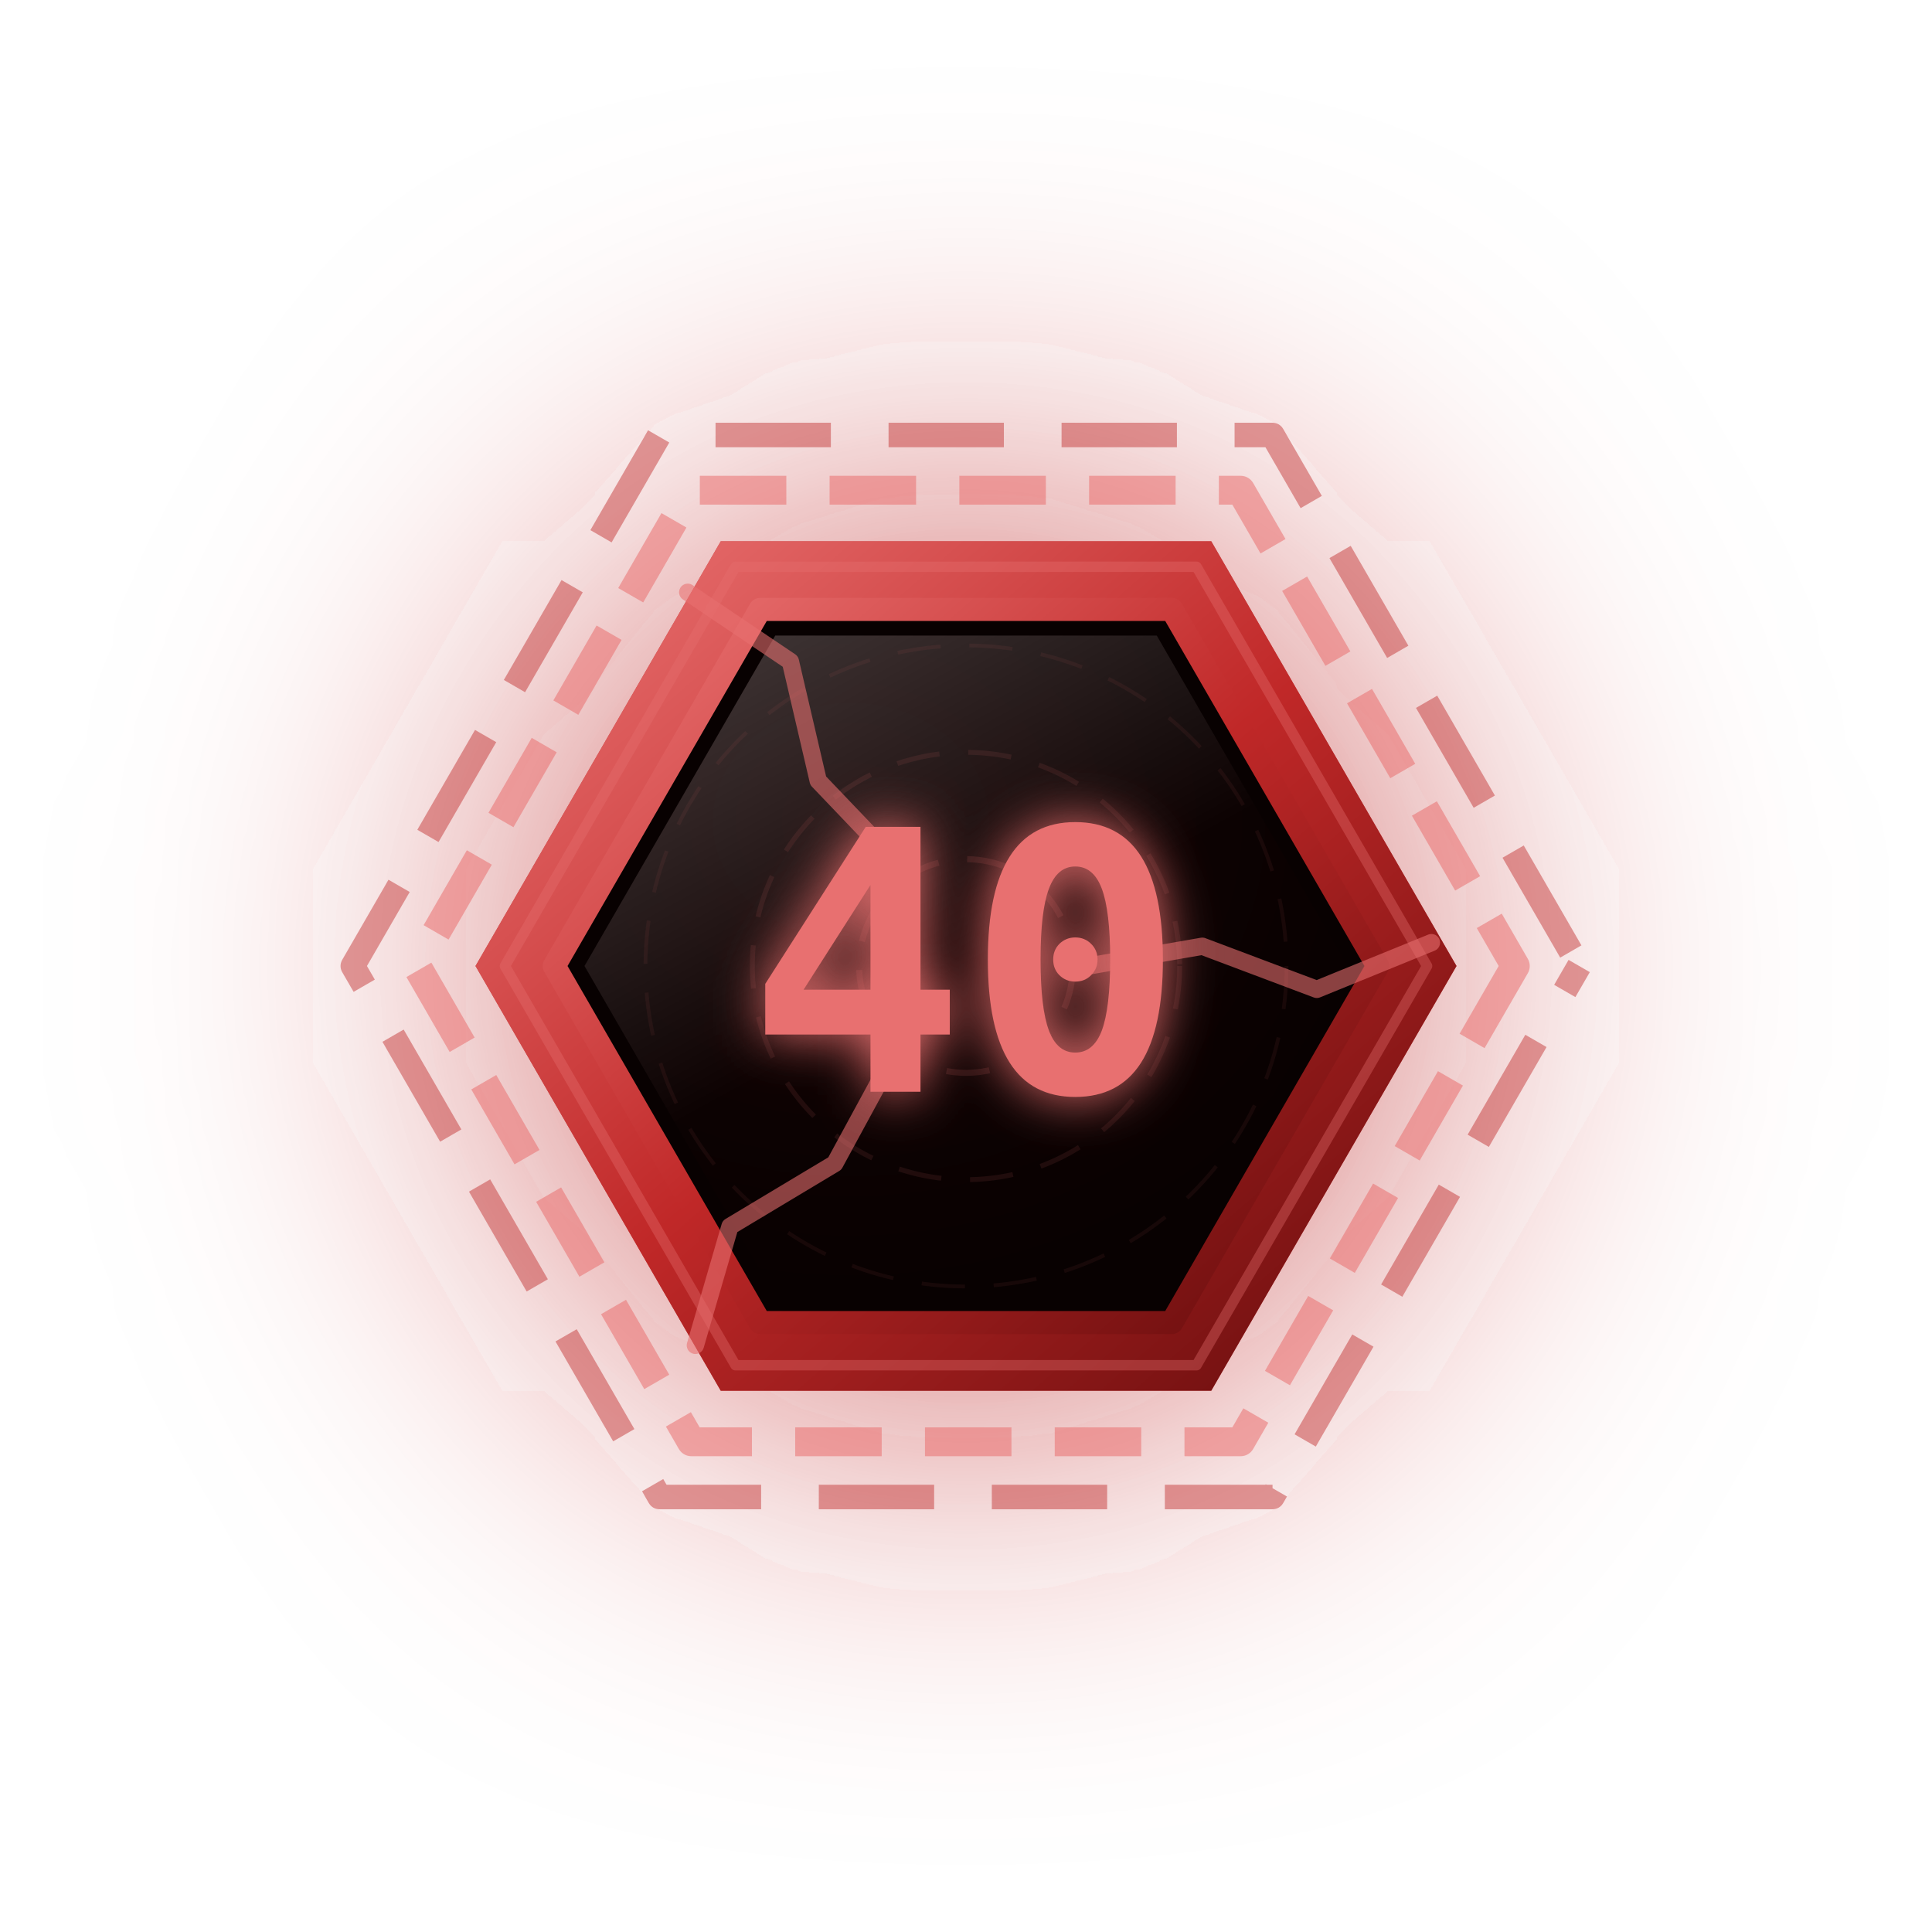
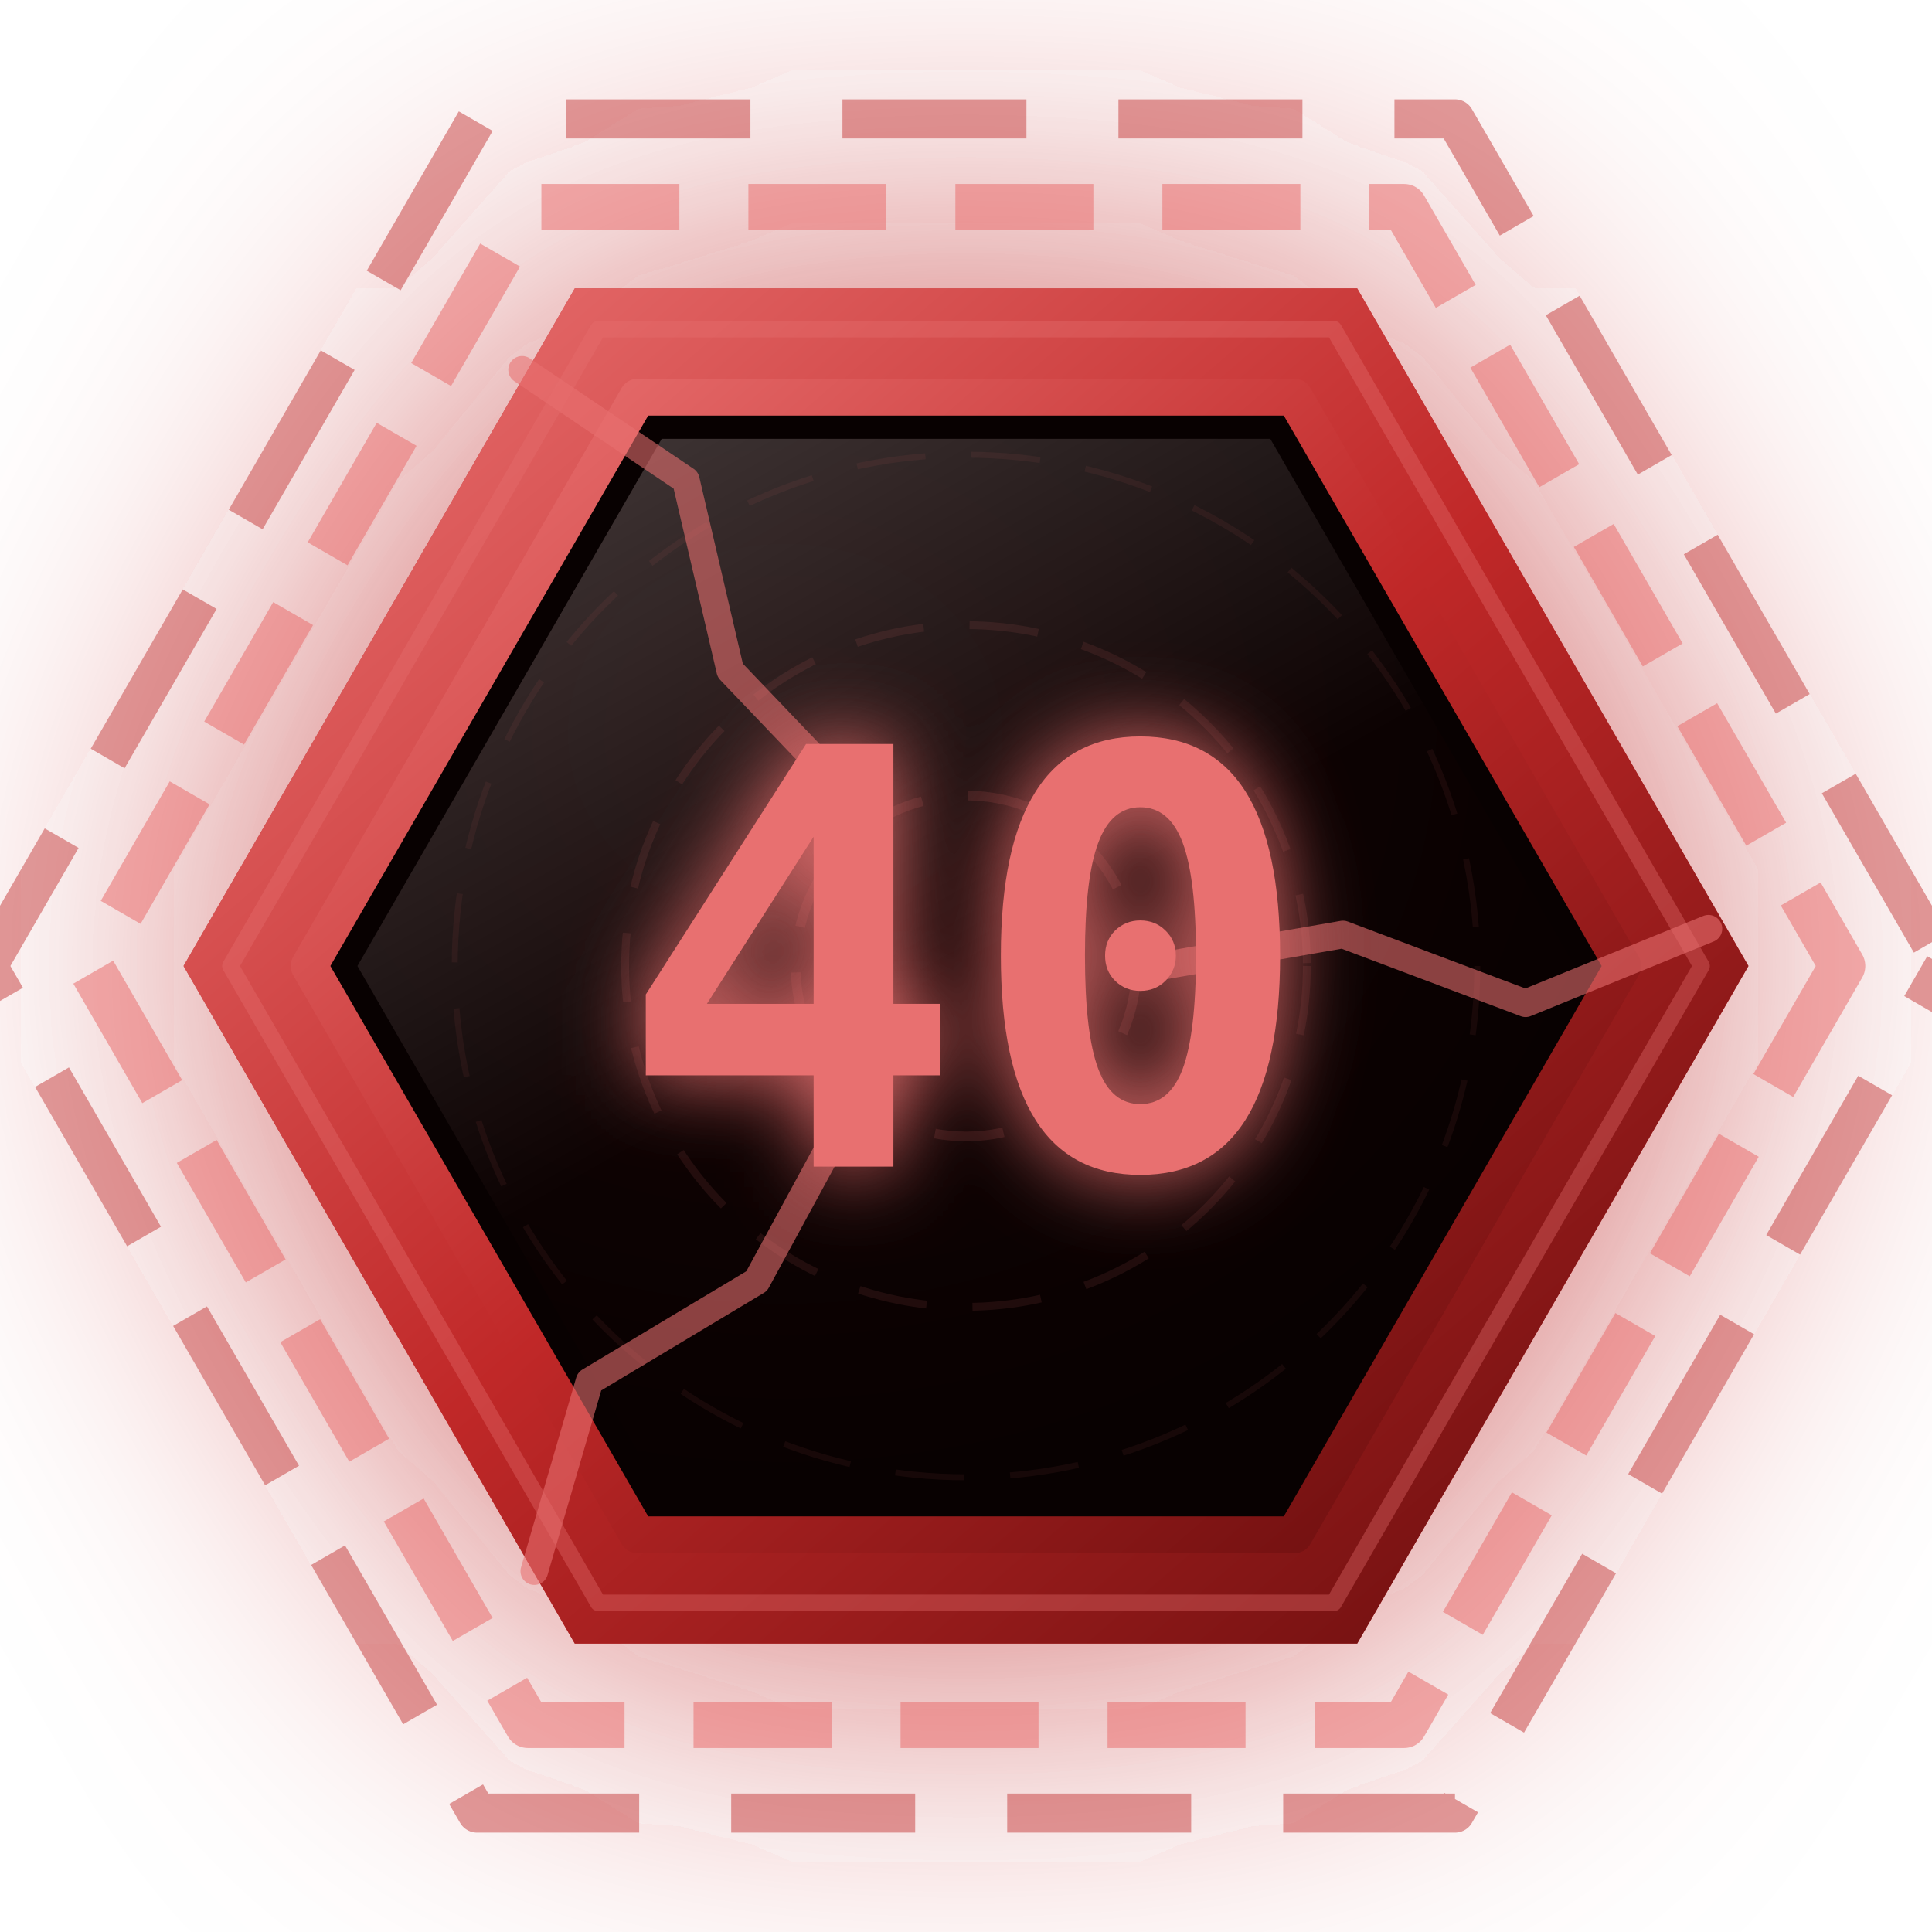
- <svg xmlns="http://www.w3.org/2000/svg" width="84" height="84" viewBox="-25 -25 134 134" overflow="visible" role="img" aria-label="Level 40 Badge">
+ <svg xmlns="http://www.w3.org/2000/svg" width="84" height="84" viewBox="0 0 84 84" overflow="visible" role="img" aria-label="Level 40 Badge">
  <defs>
    <radialGradient id="bglv40" cx="35%" cy="28%" r="72%">
      <stop offset="0%" stop-color="#140303" />
      <stop offset="100%" stop-color="#080101" />
    </radialGradient>
    <linearGradient id="rimlv40" x1="5%" y1="5%" x2="95%" y2="95%">
      <stop offset="0%" stop-color="#e87070" />
      <stop offset="50%" stop-color="#c02828" />
      <stop offset="100%" stop-color="#6a0e0e" />
    </linearGradient>
    <linearGradient id="transRinglv40" x1="0%" y1="0%" x2="100%" y2="100%">
      <stop offset="0%" stop-color="#e87070" />
      <stop offset="100%" stop-color="#c02828" />
    </linearGradient>
    <linearGradient id="shlv40" x1="18%" y1="0%" x2="82%" y2="100%">
      <stop offset="0%" stop-color="white" stop-opacity="0.2" />
      <stop offset="50%" stop-color="white" stop-opacity="0" />
    </linearGradient>
    <filter id="gllv40" x="-40%" y="-40%" width="180%" height="180%">
      <feGaussianBlur stdDeviation="1.8" result="b" />
      <feMerge>
        <feMergeNode in="b" />
        <feMergeNode in="SourceGraphic" />
      </feMerge>
    </filter>
    <filter id="halolv40" x="-80%" y="-80%" width="360%" height="360%">
      <feGaussianBlur stdDeviation="16" result="b" />
      <feMerge>
        <feMergeNode in="b" />
        <feMergeNode in="SourceGraphic" />
      </feMerge>
    </filter>
    <filter id="crGlowlv40" x="-50%" y="-50%" width="200%" height="200%">
      <feGaussianBlur stdDeviation="0.8" result="b" />
      <feMerge>
        <feMergeNode in="b" />
        <feMergeNode in="SourceGraphic" />
      </feMerge>
    </filter>
  </defs>
  <path d="M76.02,42.00L59.01,71.46L24.99,71.46L7.98,42.00L24.99,12.54L59.01,12.54Z" fill="#c02828" fill-opacity="0.72" filter="url(#halolv40)" />
  <path d="M80.10,42.00L61.05,75.00L22.95,75.00L3.90,42.00L22.95,9.00L61.05,9.00Z" fill="none" stroke="#e87070" stroke-width="2.0" stroke-opacity="0.55" stroke-dasharray="6 3" stroke-dashoffset="0" stroke-linejoin="round" />
  <path d="M84.53,42.00L63.26,78.83L20.74,78.83L-0.53,42.00L20.74,5.17L63.26,5.17Z" fill="none" stroke="#c02828" stroke-width="1.7" stroke-opacity="0.45" stroke-dasharray="8 4" stroke-dashoffset="18" stroke-linejoin="round" />
  <path d="M76.02,42.00L59.01,71.46L24.99,71.46L7.98,42.00L24.99,12.54L59.01,12.54Z" fill="url(#rimlv40)" />
  <path d="M70.56,42.00L56.28,66.73L27.72,66.73L13.44,42.00L27.72,17.27L56.28,17.27Z" fill="#080101" />
  <path d="M70.56,42.00L56.28,66.73L27.72,66.73L13.44,42.00L27.72,17.27L56.28,17.27Z" fill="none" stroke="url(#rimlv40)" stroke-width="1.60" stroke-linejoin="round" />
  <path d="M68.46,42.00L55.23,64.92L28.77,64.92L15.54,42.00L28.77,19.08L55.23,19.08Z" fill="url(#bglv40)" />
  <path d="M68.46,42.00L55.23,64.92L28.77,64.92L15.54,42.00L28.77,19.08L55.23,19.08Z" fill="url(#shlv40)" />
  <polyline points="50.51,42.00 58.39,40.63 66.33,43.62 74.28,40.38" fill="none" stroke="#e87070" stroke-width="1.2" stroke-linecap="round" stroke-linejoin="round" opacity="0.58" />
  <polyline points="36.72,48.67 32.90,55.70 25.63,60.06 23.23,68.31" fill="none" stroke="#e87070" stroke-width="1.2" stroke-linecap="round" stroke-linejoin="round" opacity="0.58" />
  <polyline points="37.27,34.93 31.75,29.15 29.82,20.88 22.70,16.08" fill="none" stroke="#e87070" stroke-width="1.2" stroke-linecap="round" stroke-linejoin="round" opacity="0.58" />
  <circle cx="42.00" cy="42.00" r="7.41" fill="none" stroke="#e87070" stroke-width="0.42" stroke-opacity="0.13" stroke-dasharray="3 2" />
  <circle cx="42.00" cy="42.00" r="14.82" fill="none" stroke="#e87070" stroke-width="0.34" stroke-opacity="0.10" stroke-dasharray="3 2" />
  <circle cx="42.00" cy="42.00" r="22.23" fill="none" stroke="#e87070" stroke-width="0.26" stroke-opacity="0.07" stroke-dasharray="3 2" />
  <path d="M73.98,42.00L57.99,69.69L26.01,69.69L10.02,42.00L26.01,14.31L57.99,14.31Z" fill="none" stroke="#e87070" stroke-width="0.72" stroke-opacity="0.36" stroke-linejoin="round" />
  <text x="42.0" y="42.0" text-anchor="middle" dominant-baseline="central" font-family="Orbitron,monospace" font-weight="900" font-size="25.2" fill="#e87070" filter="url(#gllv40)">40</text>
</svg>
